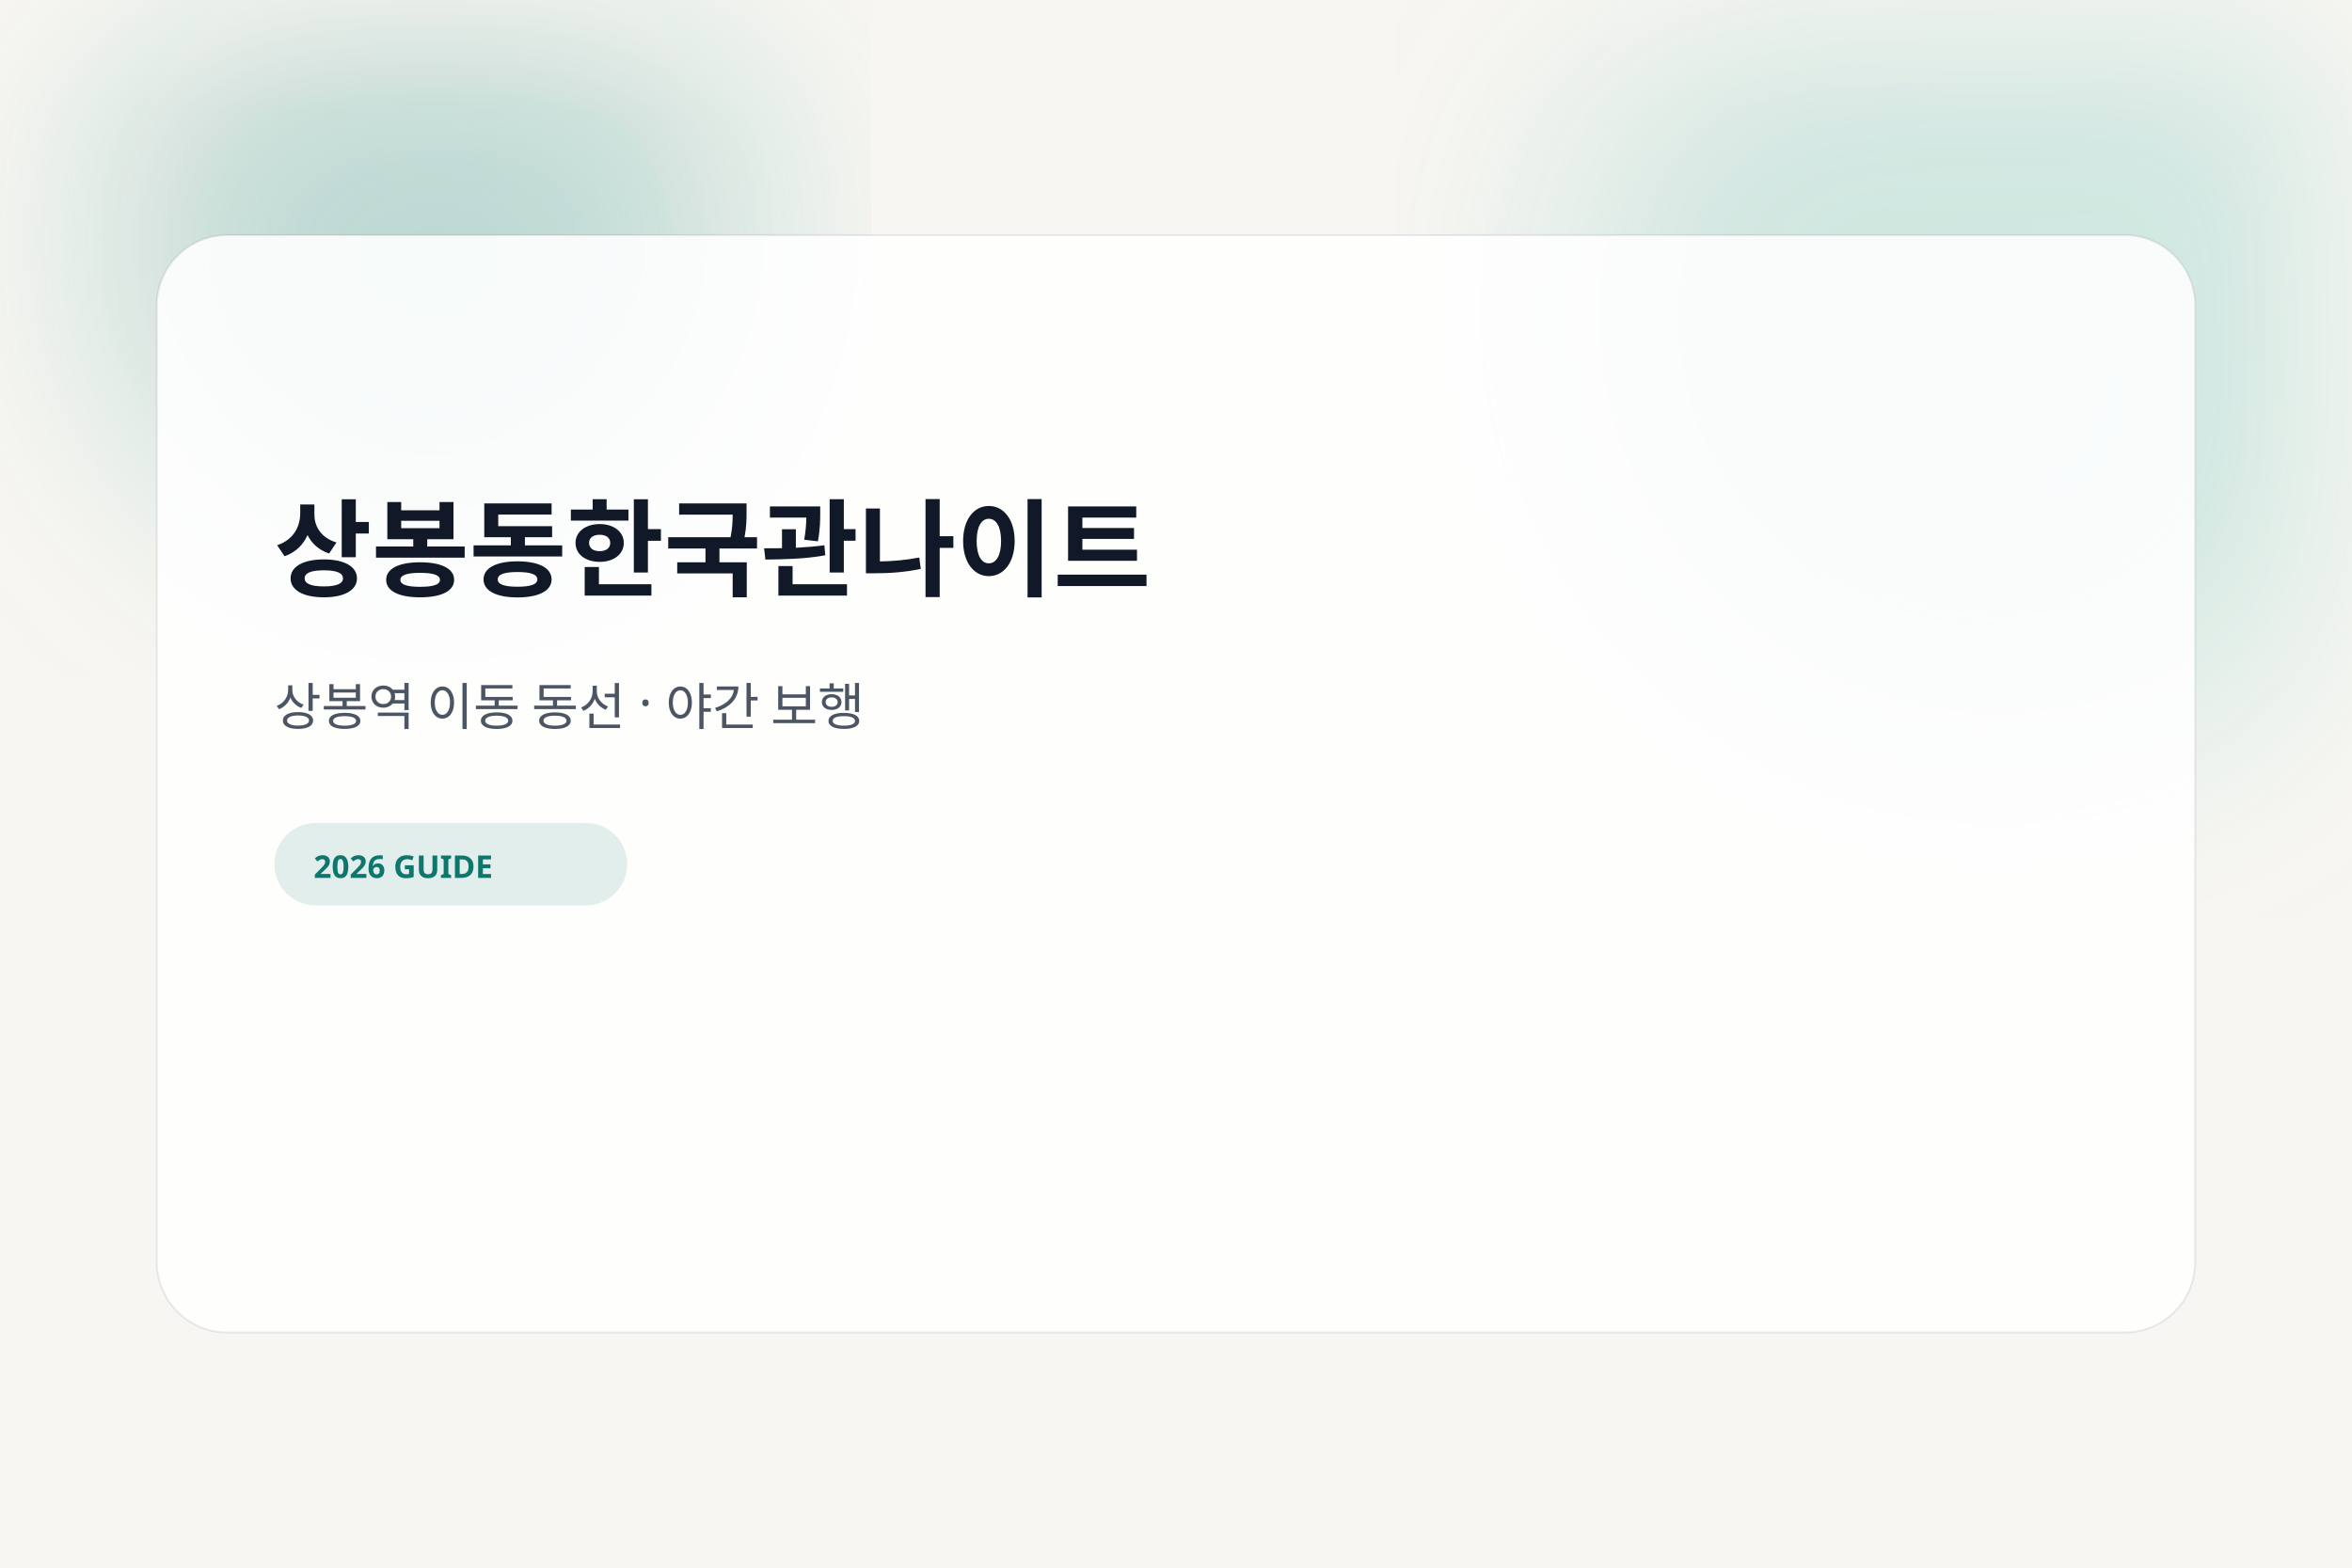
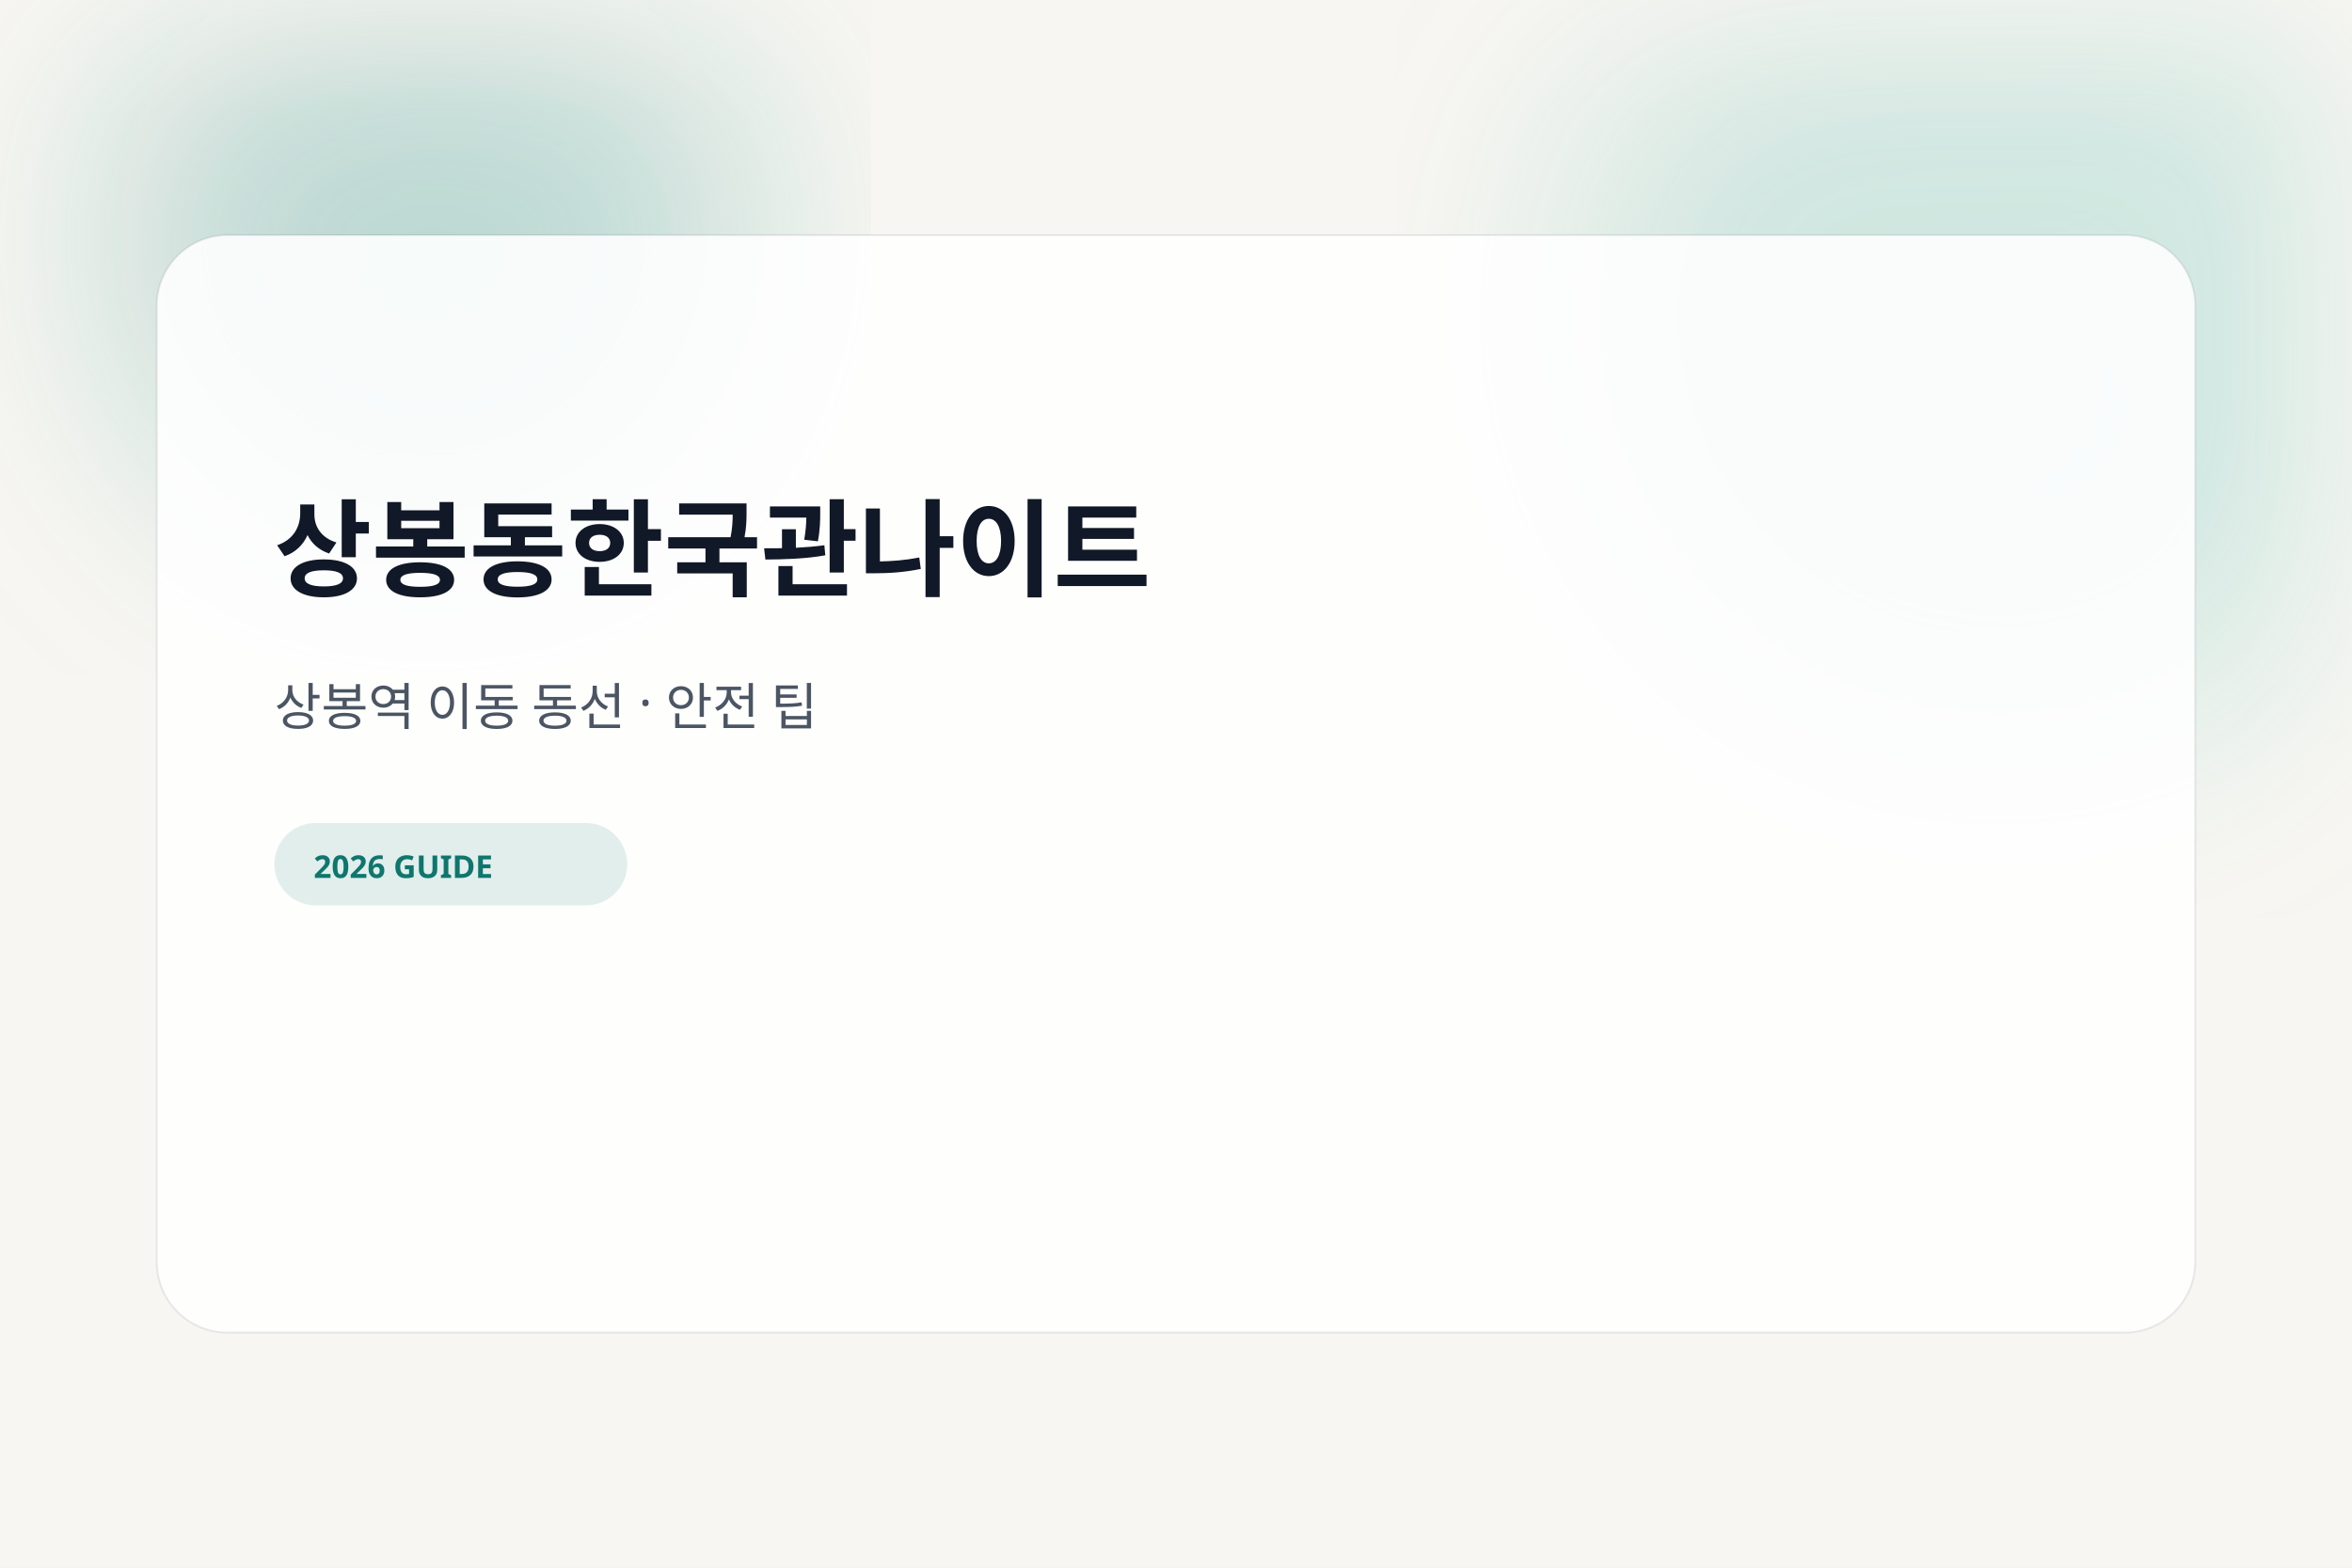
<svg xmlns="http://www.w3.org/2000/svg" width="1200" height="800" viewBox="0 0 1200 800" fill="none" role="img" aria-label="상봉동한국관나이트 썸네일">
  <defs>
    <linearGradient id="g" x1="0" y1="0" x2="1200" y2="800" gradientUnits="userSpaceOnUse">
      <stop stop-color="#0f766e" />
      <stop offset="1" stop-color="#14b8a6" />
    </linearGradient>
    <filter id="blur" x="-20%" y="-20%" width="140%" height="140%">
      <feGaussianBlur stdDeviation="60" />
    </filter>
  </defs>
  <rect width="1200" height="800" fill="#f8f6f2" />
  <circle cx="220" cy="120" r="160" fill="url(#g)" opacity="0.25" filter="url(#blur)" />
  <circle cx="1020" cy="160" r="220" fill="url(#g)" opacity="0.18" filter="url(#blur)" />
  <rect x="80" y="120" width="1040" height="560" rx="36" fill="white" fill-opacity="0.88" />
  <rect x="80" y="120" width="1040" height="560" rx="36" stroke="rgba(17,24,39,0.08)" />
  <text x="140" y="300" font-family="Noto Serif KR, Nanum Myeongjo, serif" font-size="54" font-weight="700" fill="#111827">상봉동한국관나이트</text>
-   <text x="140" y="370" font-family="Noto Sans KR, sans-serif" font-size="26" font-weight="500" fill="#4b5563">상봉역 이동 동선 · 야간 보행</text>
+   <text x="140" y="370" font-family="Noto Sans KR, sans-serif" font-size="26" font-weight="500" fill="#4b5563">상봉역 이동 동선 · 안전 팁</text>
  <rect x="140" y="420" width="180" height="42" rx="21" fill="#0f766e" fill-opacity="0.12" />
  <text x="160" y="448" font-family="Noto Sans KR, sans-serif" font-size="16" font-weight="700" fill="#0f766e">2026 GUIDE</text>
</svg>
